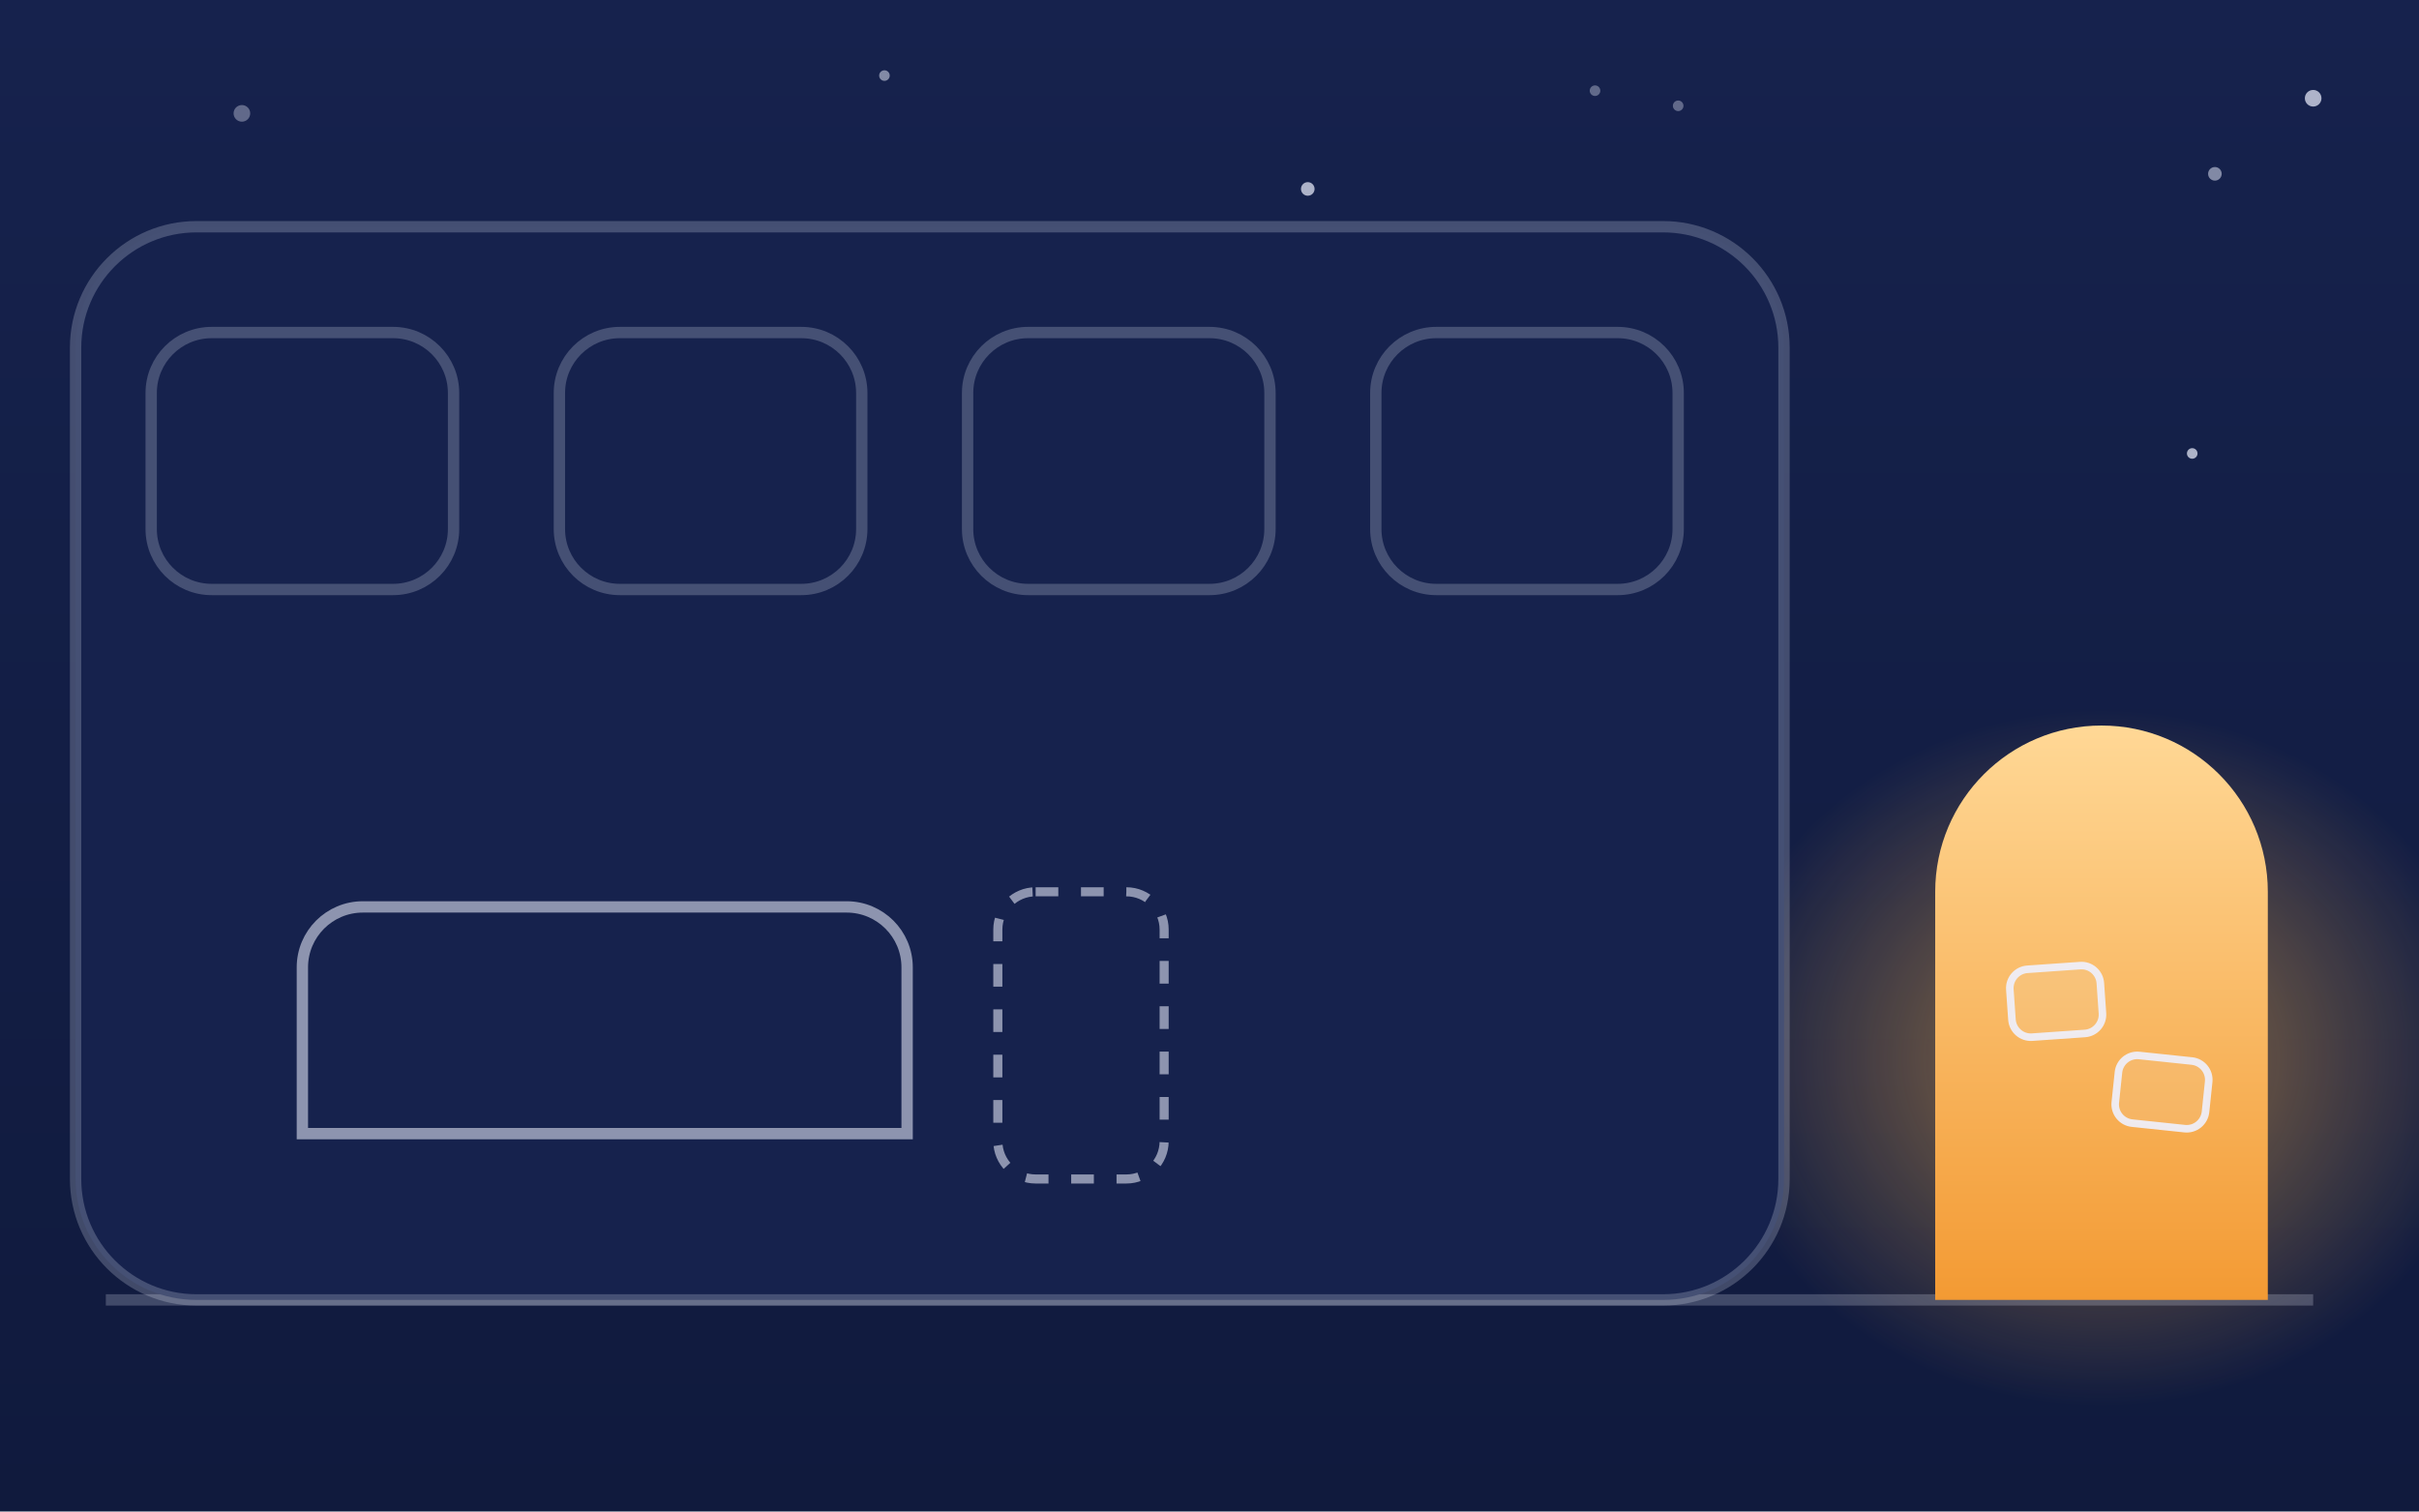
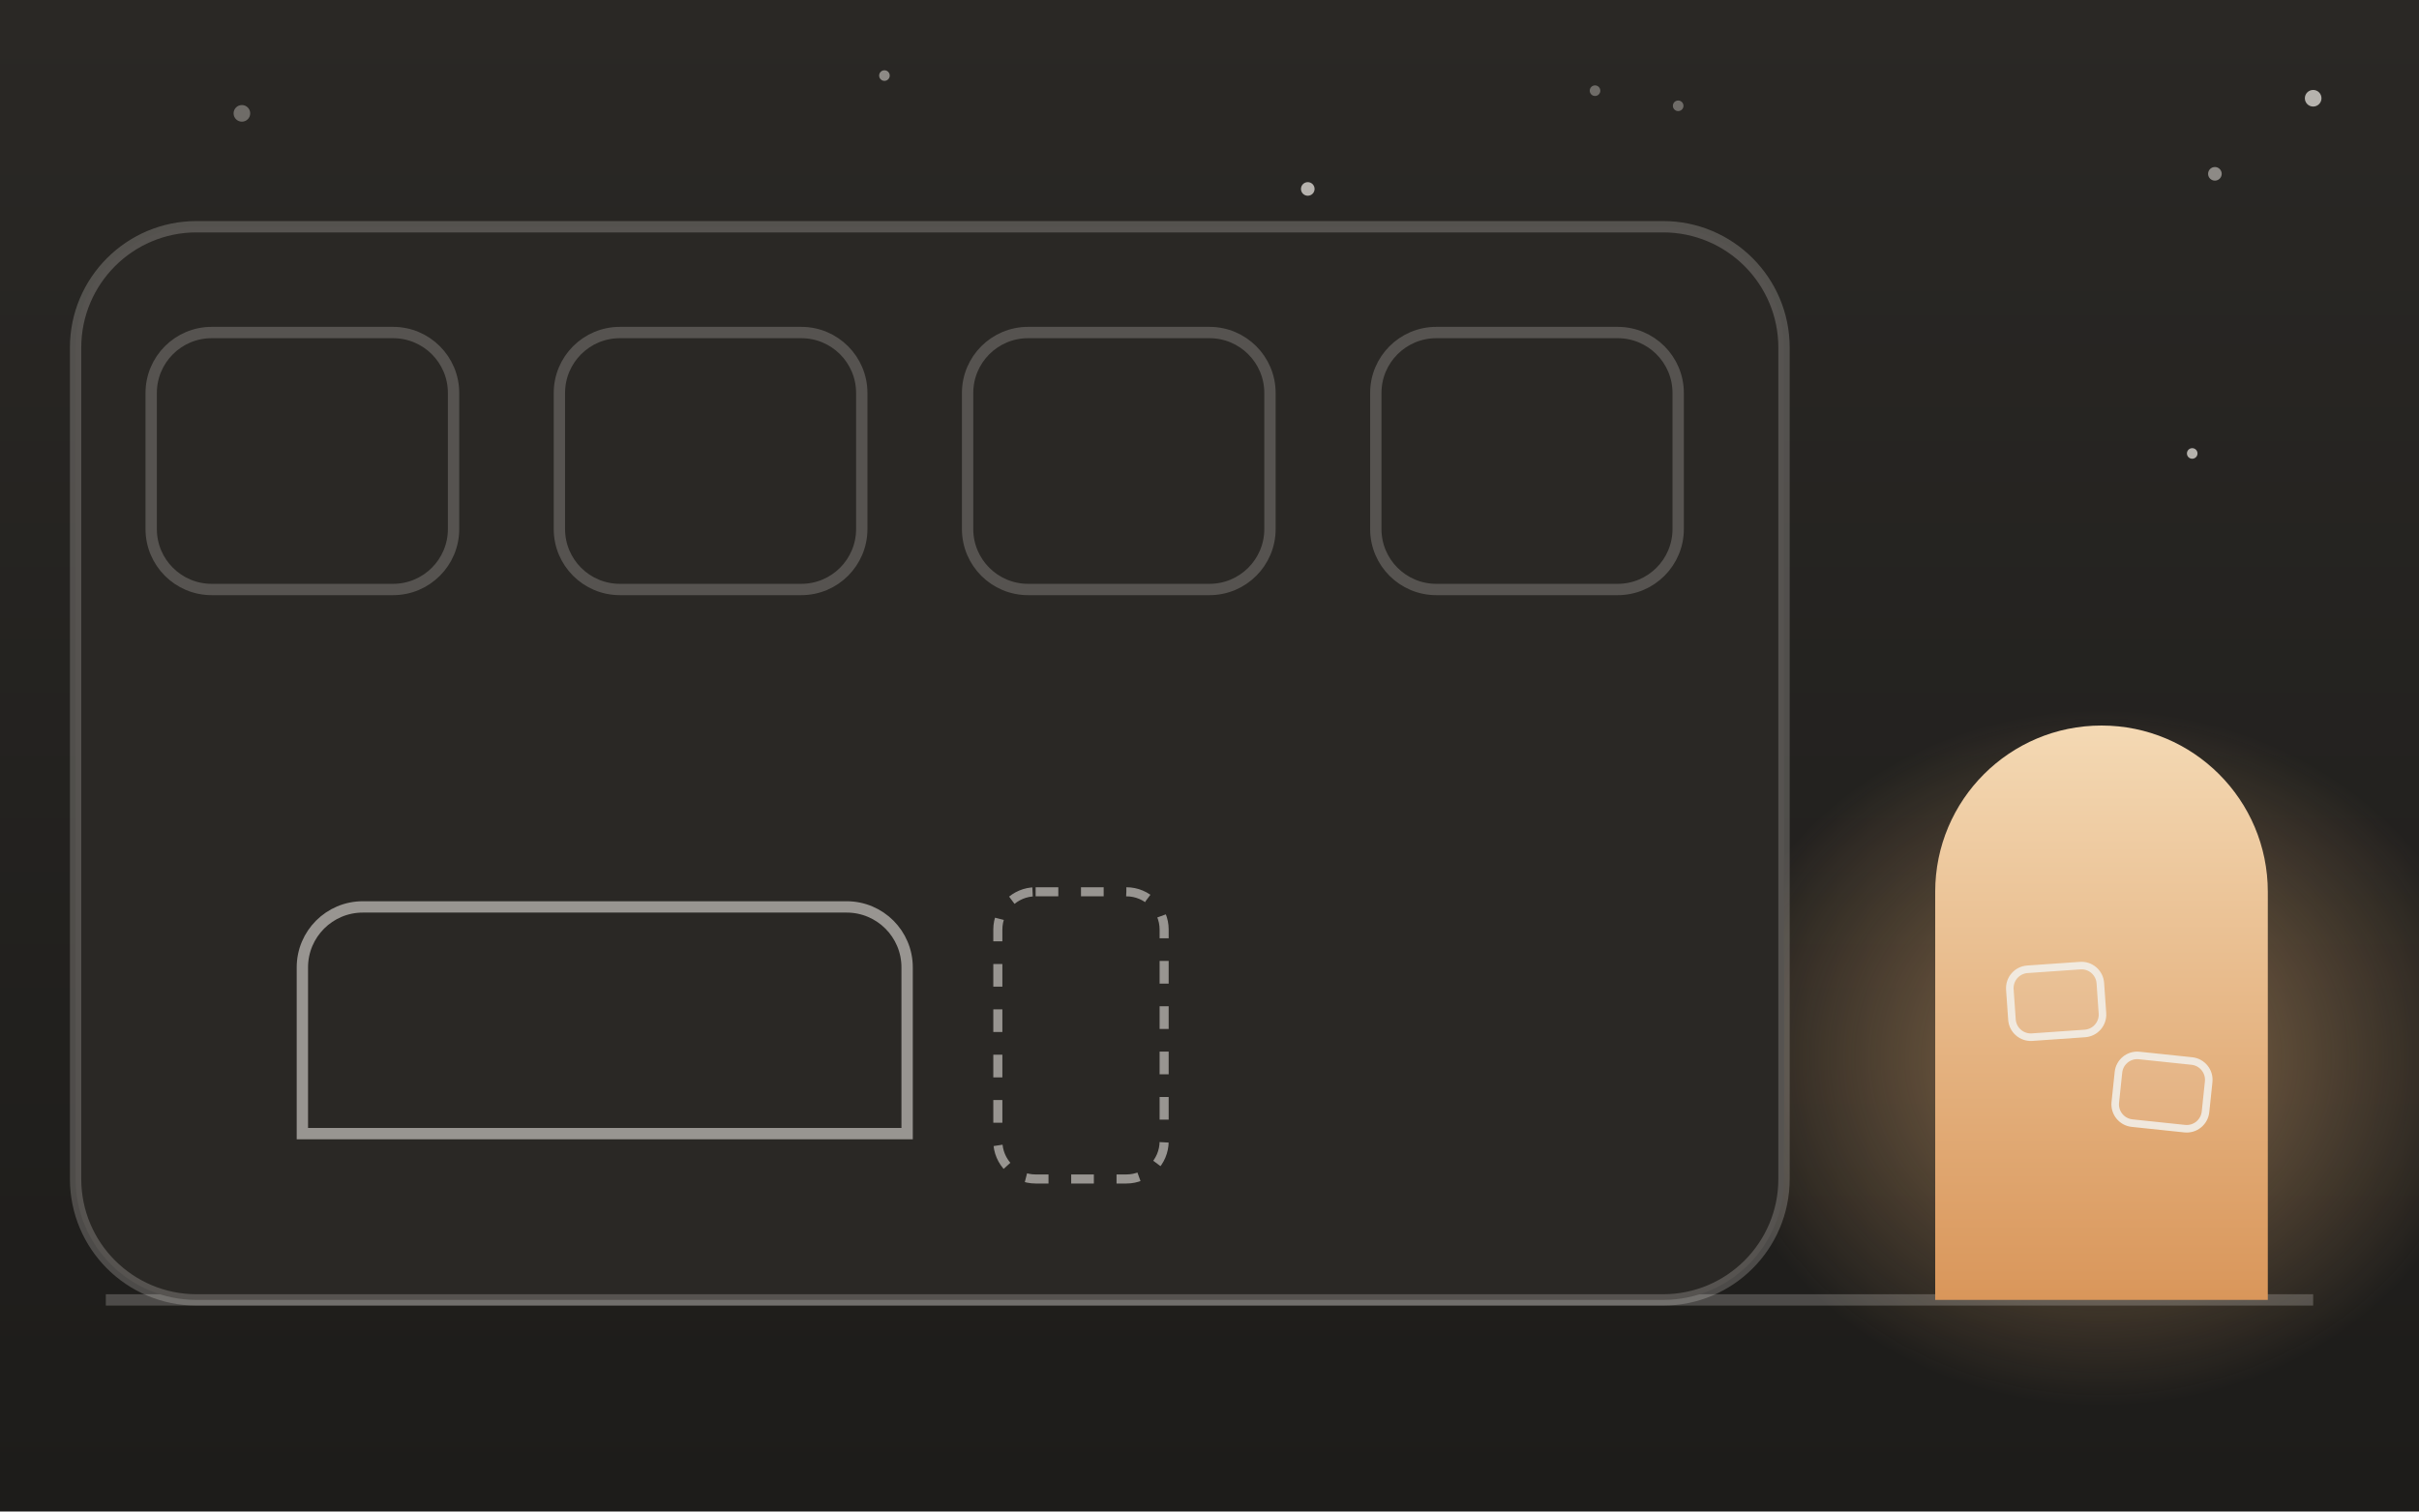
<svg xmlns="http://www.w3.org/2000/svg" viewBox="0 0 320 200" role="img" aria-label="An empty train seat where a phone was lost, and photos safe at home">
  <defs>
    <radialGradient id="glow">
-       <stop offset="0" stop-color="#ffb648" stop-opacity="0.55" />
-       <stop offset="1" stop-color="#ffb648" stop-opacity="0" />
+       <stop offset="0" stop-color="#e3ad73" stop-opacity="0.55" />
+       <stop offset="1" stop-color="#e3ad73" stop-opacity="0" />
    </radialGradient>
    <linearGradient id="win" x1="0" y1="0" x2="0" y2="1">
-       <stop offset="0" stop-color="#ffd896" />
-       <stop offset="1" stop-color="#f39a33" />
+       <stop offset="0" stop-color="#f4d9b4" />
+       <stop offset="1" stop-color="#d9965a" />
    </linearGradient>
    <linearGradient id="sky" x1="0" y1="0" x2="0" y2="1">
-       <stop offset="0" stop-color="#16224d" />
-       <stop offset="1" stop-color="#101a3d" />
+       <stop offset="0" stop-color="#2a2825" />
+       <stop offset="1" stop-color="#1d1c1a" />
    </linearGradient>
  </defs>
  <rect width="320" height="200" fill="url(#sky)" />
-   <circle cx="173" cy="25" r="0.9" fill="#eef1ff" opacity="0.7" />
-   <circle cx="32" cy="15" r="1.1" fill="#eef1ff" opacity="0.35" />
-   <circle cx="195" cy="80" r="0.7" fill="#eef1ff" opacity="0.7" />
-   <circle cx="117" cy="10" r="0.7" fill="#eef1ff" opacity="0.5" />
-   <circle cx="222" cy="14" r="0.7" fill="#eef1ff" opacity="0.35" />
-   <circle cx="290" cy="60" r="0.7" fill="#eef1ff" opacity="0.7" />
-   <circle cx="71" cy="34" r="1.1" fill="#eef1ff" opacity="0.7" />
-   <circle cx="306" cy="13" r="1.1" fill="#eef1ff" opacity="0.7" />
-   <circle cx="211" cy="12" r="0.7" fill="#eef1ff" opacity="0.35" />
-   <circle cx="293" cy="23" r="0.9" fill="#eef1ff" opacity="0.5" />
-   <circle cx="81" cy="75" r="0.7" fill="#eef1ff" opacity="0.7" />
-   <circle cx="165" cy="77" r="1.1" fill="#eef1ff" opacity="0.35" />
-   <circle cx="60" cy="80" r="1.1" fill="#eef1ff" opacity="0.7" />
-   <circle cx="104" cy="53" r="0.7" fill="#eef1ff" opacity="0.7" />
+   <circle cx="173" cy="25" r="0.9" fill="#f2eee8" opacity="0.7" />
+   <circle cx="32" cy="15" r="1.1" fill="#f2eee8" opacity="0.35" />
+   <circle cx="195" cy="80" r="0.7" fill="#f2eee8" opacity="0.7" />
+   <circle cx="117" cy="10" r="0.7" fill="#f2eee8" opacity="0.5" />
+   <circle cx="222" cy="14" r="0.7" fill="#f2eee8" opacity="0.35" />
+   <circle cx="290" cy="60" r="0.7" fill="#f2eee8" opacity="0.7" />
+   <circle cx="71" cy="34" r="1.1" fill="#f2eee8" opacity="0.7" />
+   <circle cx="306" cy="13" r="1.1" fill="#f2eee8" opacity="0.7" />
+   <circle cx="211" cy="12" r="0.7" fill="#f2eee8" opacity="0.35" />
+   <circle cx="293" cy="23" r="0.9" fill="#f2eee8" opacity="0.5" />
+   <circle cx="81" cy="75" r="0.7" fill="#f2eee8" opacity="0.7" />
+   <circle cx="165" cy="77" r="1.1" fill="#f2eee8" opacity="0.35" />
+   <circle cx="60" cy="80" r="1.1" fill="#f2eee8" opacity="0.7" />
+   <circle cx="104" cy="53" r="0.7" fill="#f2eee8" opacity="0.7" />
  <ellipse cx="278" cy="140" rx="52" ry="46" fill="url(#glow)" />
-   <path d="M14 172H306" stroke="rgba(238,241,255,0.22)" stroke-width="1.5" />
-   <rect x="10" y="30" width="226" height="142" rx="16" fill="#16224d" stroke="rgba(238,241,255,0.22)" stroke-width="1.5" />
-   <rect x="20" y="44" width="40" height="34" rx="8" fill="none" stroke="rgba(238,241,255,0.22)" stroke-width="1.5" />
-   <rect x="74" y="44" width="40" height="34" rx="8" fill="none" stroke="rgba(238,241,255,0.22)" stroke-width="1.5" />
-   <rect x="128" y="44" width="40" height="34" rx="8" fill="none" stroke="rgba(238,241,255,0.22)" stroke-width="1.5" />
-   <rect x="182" y="44" width="40" height="34" rx="8" fill="none" stroke="rgba(238,241,255,0.22)" stroke-width="1.5" />
-   <path d="M40 150h80v-22a8 8 0 0 0-8-8H48a8 8 0 0 0-8 8z" fill="none" stroke="rgba(238,241,255,0.55)" stroke-width="1.5" />
-   <rect x="132" y="118" width="22" height="38" rx="5" fill="none" stroke="rgba(238,241,255,0.55)" stroke-width="1.2" stroke-dasharray="3 3" />
+   <path d="M14 172H306" stroke="rgba(242,238,232,0.22)" stroke-width="1.5" />
+   <rect x="10" y="30" width="226" height="142" rx="16" fill="#2a2825" stroke="rgba(242,238,232,0.22)" stroke-width="1.5" />
+   <rect x="20" y="44" width="40" height="34" rx="8" fill="none" stroke="rgba(242,238,232,0.22)" stroke-width="1.5" />
+   <rect x="74" y="44" width="40" height="34" rx="8" fill="none" stroke="rgba(242,238,232,0.22)" stroke-width="1.5" />
+   <rect x="128" y="44" width="40" height="34" rx="8" fill="none" stroke="rgba(242,238,232,0.22)" stroke-width="1.5" />
+   <rect x="182" y="44" width="40" height="34" rx="8" fill="none" stroke="rgba(242,238,232,0.22)" stroke-width="1.5" />
+   <path d="M40 150h80v-22a8 8 0 0 0-8-8H48a8 8 0 0 0-8 8z" fill="none" stroke="rgba(242,238,232,0.55)" stroke-width="1.5" />
+   <rect x="132" y="118" width="22" height="38" rx="5" fill="none" stroke="rgba(242,238,232,0.55)" stroke-width="1.2" stroke-dasharray="3 3" />
  <path d="M256 172V118.0a22.0 22.0 0 0 1 44 0V172z" fill="url(#win)" />
-   <rect x="266" y="128" width="12" height="9" rx="2.5" fill="rgba(238,241,255,0.1)" stroke="#eef1ff" stroke-opacity="0.9" stroke-width="1" transform="rotate(-4 272.0 132.5)" />
-   <rect x="280" y="140" width="12" height="9" rx="2.5" fill="rgba(238,241,255,0.1)" stroke="#eef1ff" stroke-opacity="0.9" stroke-width="1" transform="rotate(6 286.0 144.5)" />
+   <rect x="266" y="128" width="12" height="9" rx="2.5" fill="rgba(242,238,232,0.1)" stroke="#f2eee8" stroke-opacity="0.9" stroke-width="1" transform="rotate(-4 272.0 132.5)" />
+   <rect x="280" y="140" width="12" height="9" rx="2.5" fill="rgba(242,238,232,0.1)" stroke="#f2eee8" stroke-opacity="0.9" stroke-width="1" transform="rotate(6 286.0 144.5)" />
</svg>
